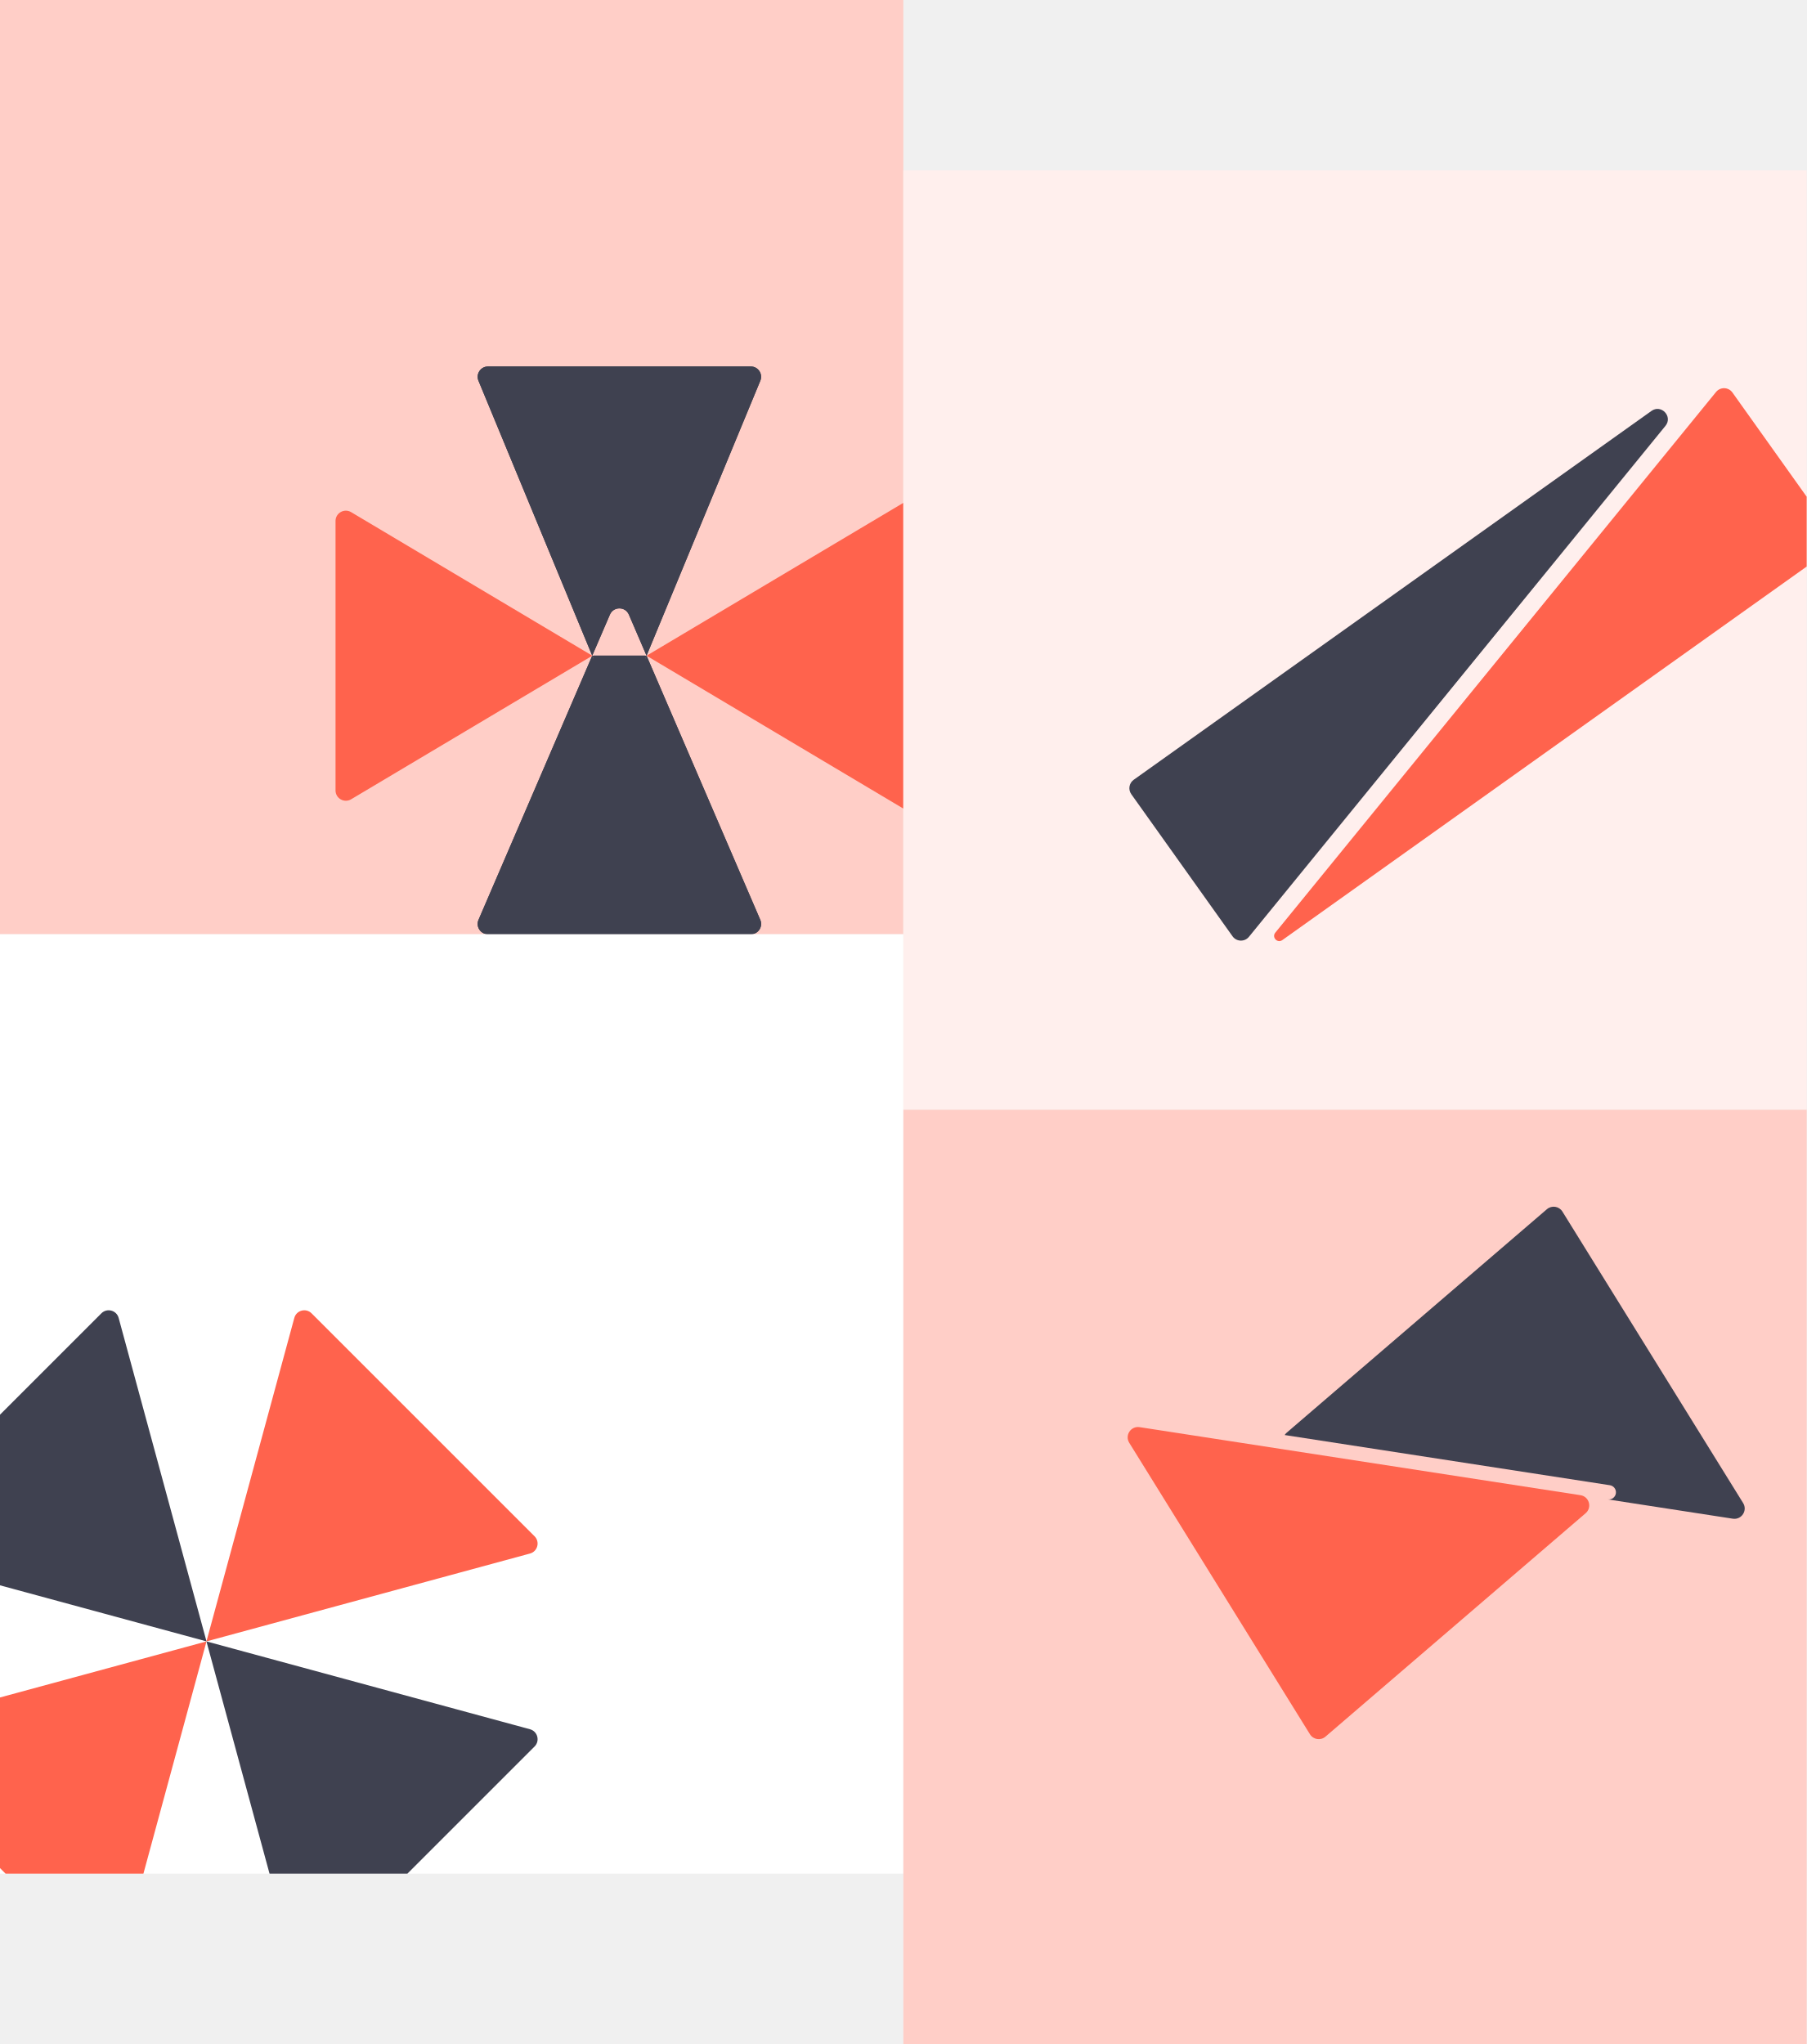
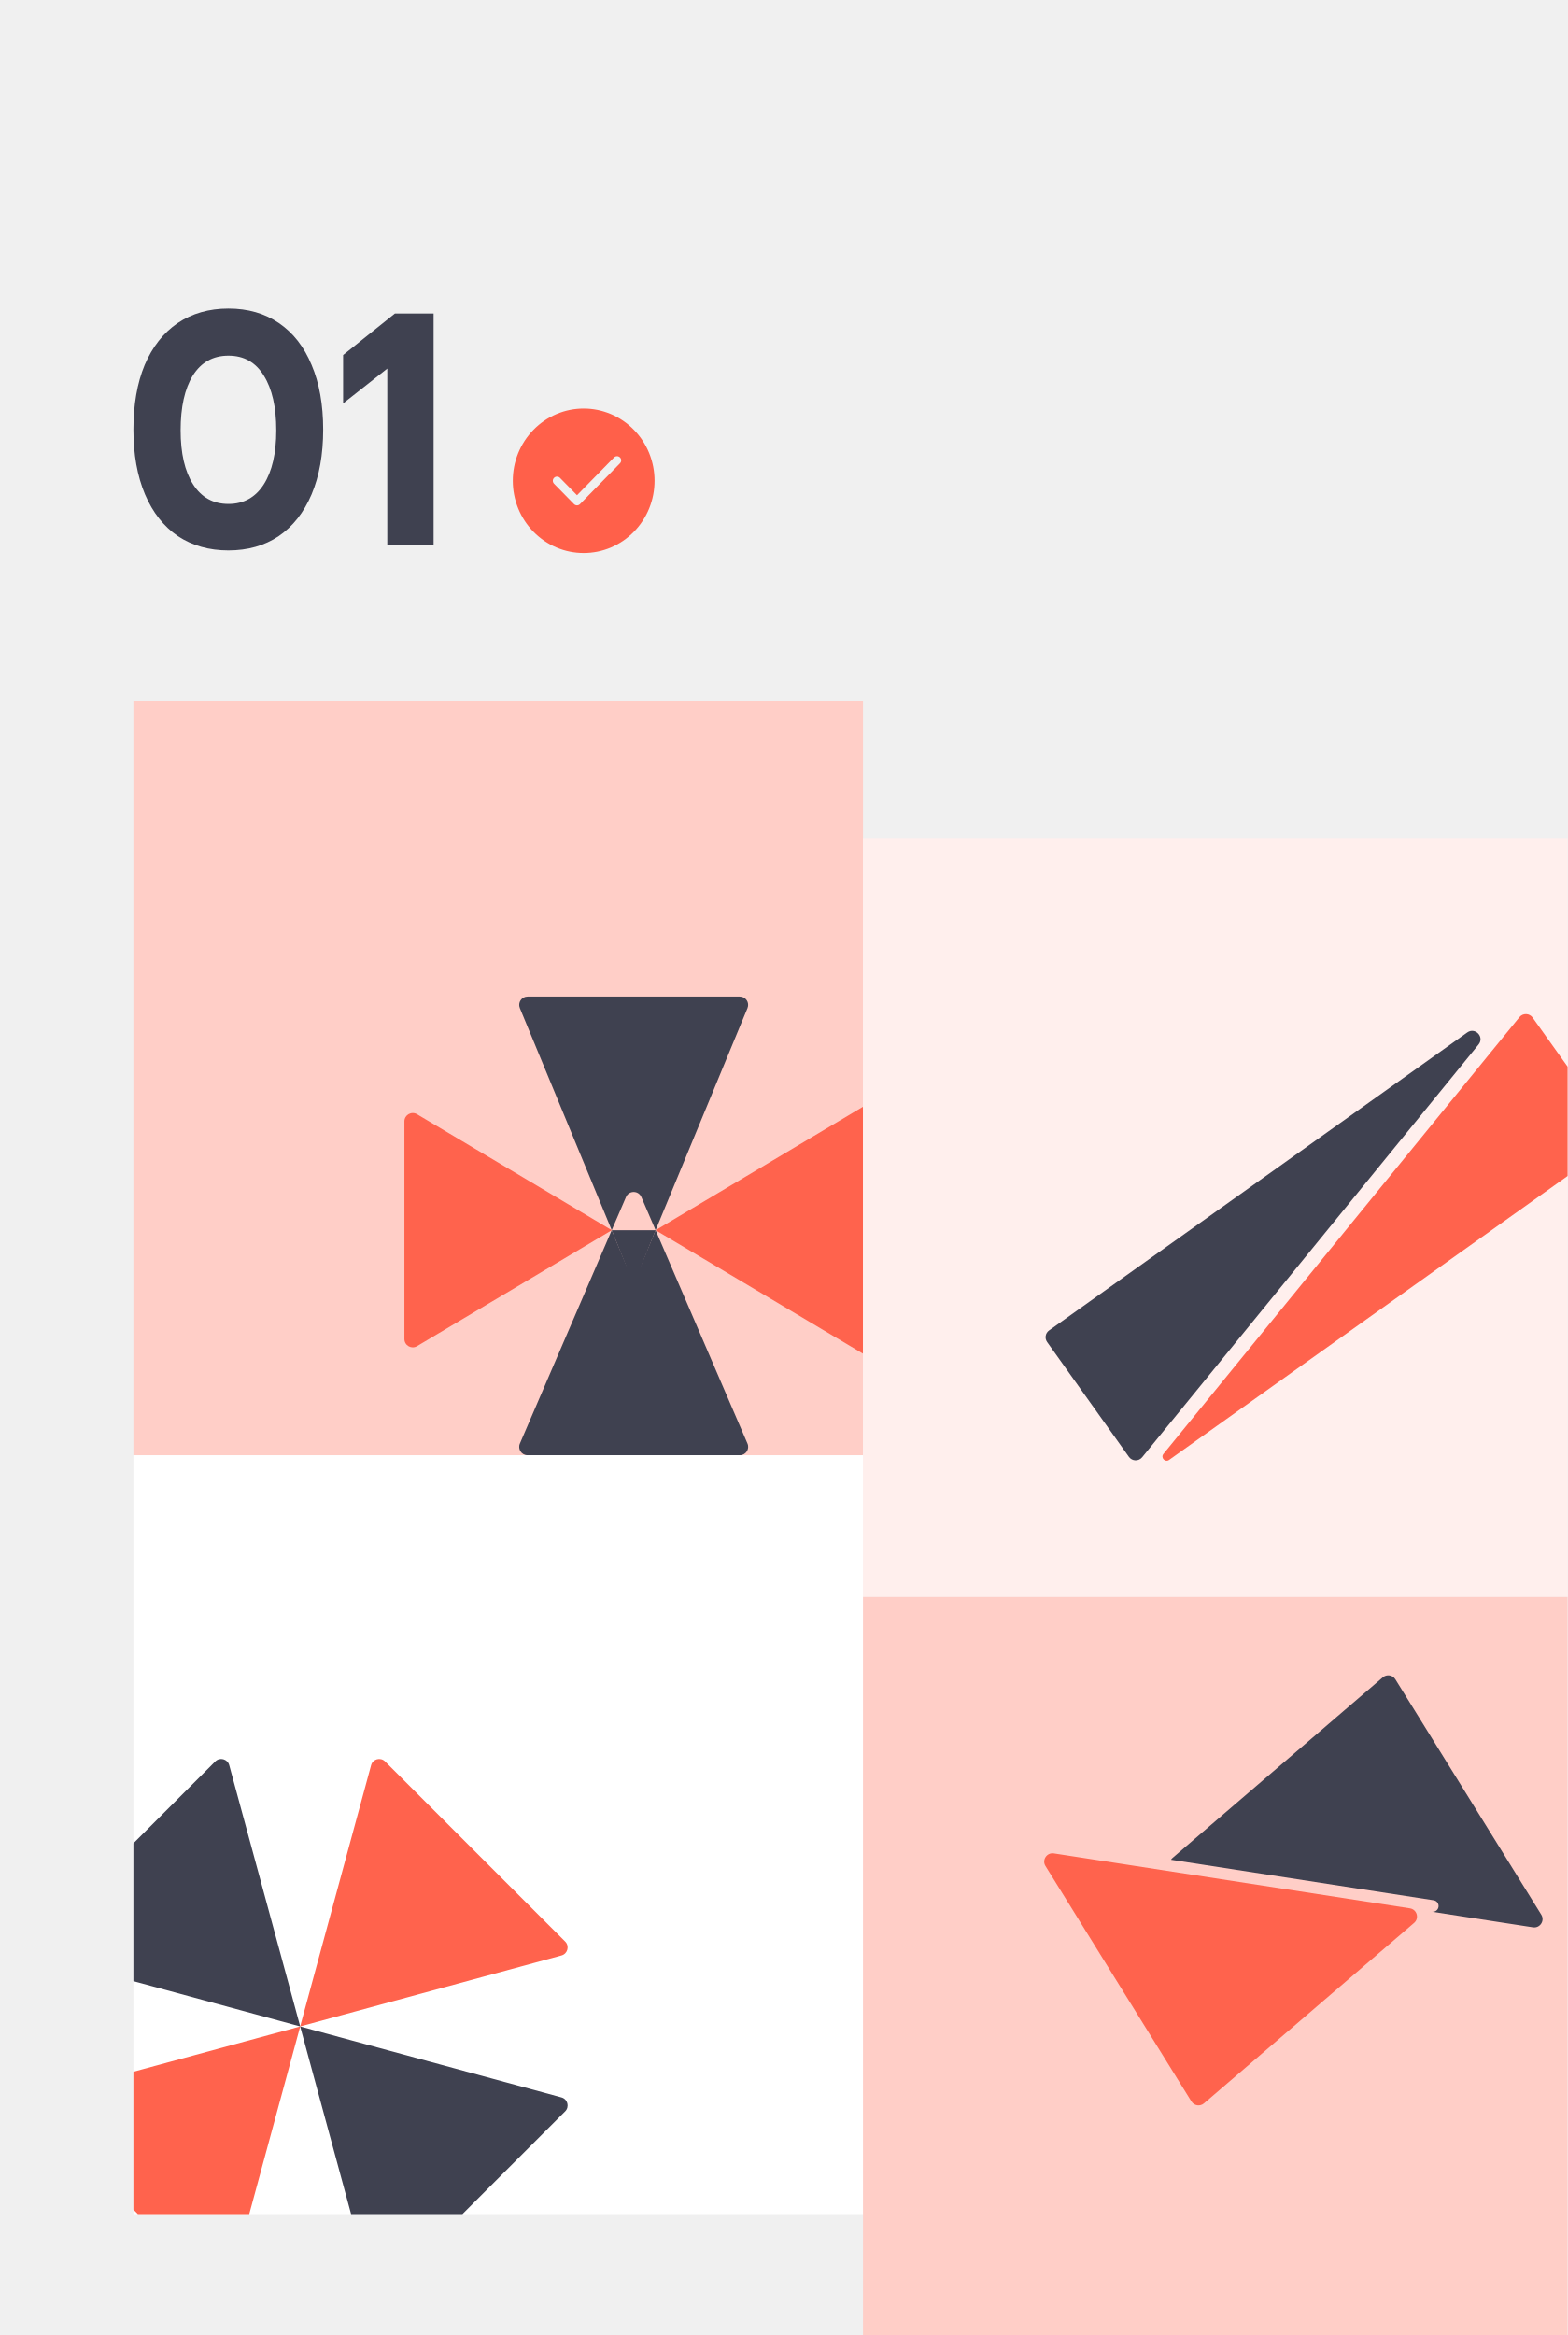
- <svg xmlns="http://www.w3.org/2000/svg" width="350" height="396" viewBox="0 0 350 396" fill="none">
-   <rect width="175" height="181" fill="#FFCEC7" />
-   <path d="M120 140.165L114.745 127.037L125.254 127.037L120 140.165Z" fill="#3F4150" />
-   <path d="M125.254 127.037L175 156.652L175 97.421L125.254 127.037Z" fill="#FF634D" />
-   <path d="M114.746 127.036L68.023 99.221C66.69 98.427 65 99.388 65 100.939L65 153.134C65 154.685 66.69 155.646 68.023 154.852L114.746 127.036Z" fill="#FF634D" />
-   <path d="M147.289 178.209C147.858 179.529 146.89 181 145.452 181H94.535C93.097 181 92.129 179.529 92.698 178.209L114.73 127.033L118.145 135.284C118.826 136.931 121.159 136.931 121.841 135.283L125.254 127.033L147.289 178.209ZM145.447 71C146.872 71 147.84 72.448 147.295 73.765L125.254 127.033L121.83 119.078C121.136 117.466 118.85 117.466 118.156 119.078L114.73 127.033L92.69 73.765C92.146 72.448 93.113 71 94.538 71H145.447Z" fill="#3F4150" />
-   <path d="M147.289 178.209C147.858 179.529 146.89 181 145.452 181H94.535C93.097 181 92.129 179.529 92.698 178.209L114.73 127.033L118.145 135.284C118.826 136.931 121.159 136.931 121.841 135.283L125.254 127.033L147.289 178.209ZM145.447 71C146.872 71 147.84 72.448 147.295 73.765L125.254 127.033L121.83 119.078C121.136 117.466 118.85 117.466 118.156 119.078L114.73 127.033L92.69 73.765C92.146 72.448 93.113 71 94.538 71H145.447Z" fill="#3F4150" />
-   <rect x="115" y="127" width="10" height="10" fill="#3F4150" />
-   <g clip-path="url(#clip0_266_5876)">
-     <rect width="175" height="182" transform="translate(0 181)" fill="white" />
-     <path d="M39.995 318.001L57.92 384L103.56 338.364C104.646 337.278 104.153 335.423 102.67 335.02L39.995 318.001Z" fill="#3F4150" />
-     <path d="M40.005 317.999L22.984 255.33C22.581 253.847 20.726 253.354 19.64 254.44L-26 300.076L40.005 317.999Z" fill="#3F4150" />
-     <path d="M40.005 318.001L22.08 384L-26 335.924L40.005 318.001Z" fill="#FF634D" />
-     <path d="M39.995 317.999L57.016 255.33C57.419 253.847 59.274 253.354 60.36 254.44L103.56 297.636C104.646 298.722 104.153 300.577 102.67 300.98L39.995 317.999Z" fill="#FF634D" />
+ <svg xmlns="http://www.w3.org/2000/svg" width="376" height="560" viewBox="0 0 376 560" fill="none">
+   <g clip-path="url(#clip0_1704_8023)">
+     <path d="M92.895 88.4L82.301 96.754V85.138L94.721 75.193H104V130.807H92.895V88.4Z" fill="#3F4150" />
+     <path d="M54.795 132C50.168 132 46.125 130.86 42.667 128.579C39.257 126.245 36.627 122.904 34.776 118.554C32.925 114.152 32 108.98 32 103.04C32 97.046 32.901 91.875 34.703 87.525C36.554 83.176 39.184 79.835 42.594 77.501C46.052 75.167 50.119 74 54.795 74C59.471 74 63.514 75.167 66.923 77.501C70.333 79.835 72.939 83.176 74.741 87.525C76.592 91.875 77.517 97.046 77.517 103.04C77.517 108.98 76.592 114.152 74.741 118.554C72.89 122.904 70.26 126.245 66.85 128.579C63.441 130.86 59.422 132 54.795 132ZM54.795 120.861C58.448 120.861 61.273 119.297 63.27 116.167C65.267 113.038 66.266 108.715 66.266 103.199C66.266 97.63 65.267 93.254 63.27 90.071C61.322 86.889 58.497 85.298 54.795 85.298C51.093 85.298 48.244 86.889 46.247 90.071C44.299 93.254 43.325 97.63 43.325 103.199C43.325 108.715 44.323 113.038 46.32 116.167C48.317 119.297 51.142 120.861 54.795 120.861Z" fill="#3F4150" />
+     <rect width="175" height="181" transform="translate(32 168)" fill="#FFCEC7" />
+     <path d="M152 308.165L146.745 295.037L157.254 295.037L152 308.165Z" fill="#3F4150" />
+     <path d="M157.254 295.037L207 324.652L207 265.421L157.254 295.037Z" fill="#FF634D" />
+     <path d="M146.746 295.036L100.023 267.221C98.69 266.427 97 267.388 97 268.939L97 321.134C97 322.685 98.69 323.646 100.023 322.852L146.746 295.036Z" fill="#FF634D" />
+     <path d="M179.289 346.209C179.858 347.529 178.89 349 177.452 349H126.535C125.097 349 124.129 347.529 124.698 346.209L146.73 295.033L150.145 303.284C150.826 304.931 153.159 304.931 153.841 303.283L157.254 295.033L179.289 346.209ZM177.447 239C178.872 239 179.84 240.448 179.295 241.765L157.254 295.033L153.83 287.078C153.136 285.466 150.85 285.466 150.156 287.078L146.73 295.033L124.69 241.765C124.146 240.448 125.113 239 126.538 239H177.447Z" fill="#3F4150" />
+     <g clip-path="url(#clip1_1704_8023)">
+       <rect width="175" height="182" transform="translate(32 349)" fill="white" />
+       <path d="M71.995 486.001L89.92 552L135.56 506.364C136.646 505.278 136.153 503.423 134.67 503.02L71.995 486.001Z" fill="#3F4150" />
+       <path d="M72.005 485.999L54.984 423.33C54.581 421.847 52.726 421.354 51.639 422.44L6 468.076L72.005 485.999Z" fill="#3F4150" />
+       <path d="M72.005 486.001L54.08 552L6 503.924L72.005 486.001Z" fill="#FF634D" />
+       <path d="M71.995 485.999L89.016 423.33C89.419 421.847 91.274 421.354 92.361 422.44L135.56 465.636C136.646 466.722 136.153 468.577 134.67 468.98L71.995 485.999Z" fill="#FF634D" />
+     </g>
+     <g clip-path="url(#clip2_1704_8023)">
+       <rect width="175" height="182" transform="translate(207 201)" fill="#FFEFED" />
+       <path d="M270.774 349.393L251.16 321.863C250.52 320.963 250.729 319.714 251.629 319.073L351.933 247.613C353.832 246.26 356.117 248.698 354.644 250.505L273.953 349.496C273.119 350.519 271.54 350.468 270.774 349.393Z" fill="#3F4150" />
+       <path d="M367.618 244.048L387.232 271.578C387.873 272.478 387.663 273.726 386.764 274.367L280.415 350.134C279.466 350.81 278.323 349.591 279.06 348.688L364.439 243.944C365.273 242.921 366.852 242.972 367.618 244.048Z" fill="#FF634D" />
+     </g>
+     <rect width="175" height="181" transform="translate(207 383)" fill="#FFCEC7" />
+     <path d="M288.773 504.455C287.842 505.255 286.417 505.035 285.771 503.992L250.762 447.524C249.862 446.072 251.079 444.233 252.767 444.493L338.179 457.675C339.867 457.935 340.473 460.055 339.177 461.168L288.773 504.455Z" fill="#FF634D" />
+     <path d="M331.679 402.267C332.61 401.467 334.035 401.687 334.681 402.73L369.69 459.198C370.59 460.65 369.373 462.489 367.685 462.228L343.45 458.488C344.208 458.605 344.917 458.085 345.034 457.328C345.151 456.57 344.631 455.86 343.873 455.743L280.871 446.02C280.976 445.852 281.11 445.695 281.275 445.553L331.679 402.267Z" fill="#3F4150" />
+     <mask id="mask0_1704_8023" style="mask-type:luminance" maskUnits="userSpaceOnUse" x="123" y="97" width="34" height="36">
+       <path d="M140 131.625C142.102 131.627 144.183 131.207 146.124 130.386C148.066 129.566 149.829 128.362 151.314 126.845C152.801 125.331 153.981 123.532 154.786 121.551C155.59 119.571 156.003 117.448 156 115.304C156.003 113.161 155.59 111.038 154.786 109.057C153.981 107.077 152.801 105.278 151.314 103.764C149.829 102.246 148.066 101.043 146.124 100.222C144.183 99.402 142.102 98.981 140 98.984C137.898 98.981 135.817 99.402 133.876 100.222C131.934 101.043 130.171 102.246 128.686 103.764C127.199 105.278 126.019 107.077 125.214 109.057C124.41 111.038 123.997 113.161 124 115.304C123.997 117.448 124.41 119.571 125.214 121.551C126.019 123.532 127.199 125.331 128.686 126.845C130.171 128.362 131.934 129.566 133.876 130.386C135.817 131.207 137.898 131.627 140 131.625Z" fill="white" stroke="white" stroke-width="2" stroke-linejoin="round" />
+       <path d="M133.6 115.304L138.4 120.201L148 110.408" stroke="black" stroke-width="2" stroke-linecap="round" stroke-linejoin="round" />
+     </mask>
+     <g mask="url(#mask0_1704_8023)">
+       <path d="M120.801 95.719H159.201V134.889H120.801V95.719Z" fill="#FF604A" />
+     </g>
  </g>
-   <g clip-path="url(#clip1_266_5876)">
-     <rect width="175" height="182" transform="translate(175 33)" fill="#FFEFED" />
-     <path d="M238.774 181.393L219.16 153.863C218.52 152.963 218.729 151.714 219.629 151.073L319.933 79.613C321.832 78.26 324.117 80.698 322.644 82.506L241.953 181.496C241.119 182.519 239.54 182.468 238.774 181.393Z" fill="#3F4150" />
-     <path d="M335.62 76.048L355.234 103.578C355.875 104.478 355.665 105.727 354.766 106.368L248.417 182.134C247.468 182.811 246.325 181.591 247.062 180.688L332.441 75.945C333.275 74.921 334.854 74.973 335.62 76.048Z" fill="#FF634D" />
-   </g>
-   <rect width="175" height="181" transform="translate(175 215)" fill="#FFCEC7" />
-   <path d="M256.775 336.455C255.844 337.255 254.419 337.035 253.773 335.992L218.764 279.524C217.864 278.072 219.081 276.233 220.769 276.493L306.181 289.675C307.869 289.935 308.475 292.055 307.179 293.168L256.775 336.455Z" fill="#FF634D" />
-   <path d="M299.682 234.266C300.613 233.467 302.038 233.687 302.684 234.73L337.693 291.198C338.593 292.65 337.376 294.489 335.688 294.228L311.453 290.488C312.21 290.605 312.92 290.085 313.037 289.327C313.154 288.57 312.634 287.86 311.876 287.743L248.874 278.02C248.979 277.852 249.113 277.694 249.278 277.553L299.682 234.266Z" fill="#3F4150" />
  <defs>
-     <clipPath id="clip0_266_5876">
-       <rect width="175" height="182" fill="white" transform="translate(0 181)" />
+     <clipPath id="clip0_1704_8023">
+       <path d="M0 0H376V560H32C14.327 560 0 545.673 0 528V0Z" fill="white" />
    </clipPath>
-     <clipPath id="clip1_266_5876">
-       <rect width="175" height="182" fill="white" transform="translate(175 33)" />
+     <clipPath id="clip1_1704_8023">
+       <rect width="175" height="182" fill="white" transform="translate(32 349)" />
+     </clipPath>
+     <clipPath id="clip2_1704_8023">
+       <rect width="175" height="182" fill="white" transform="translate(207 201)" />
    </clipPath>
  </defs>
</svg>
